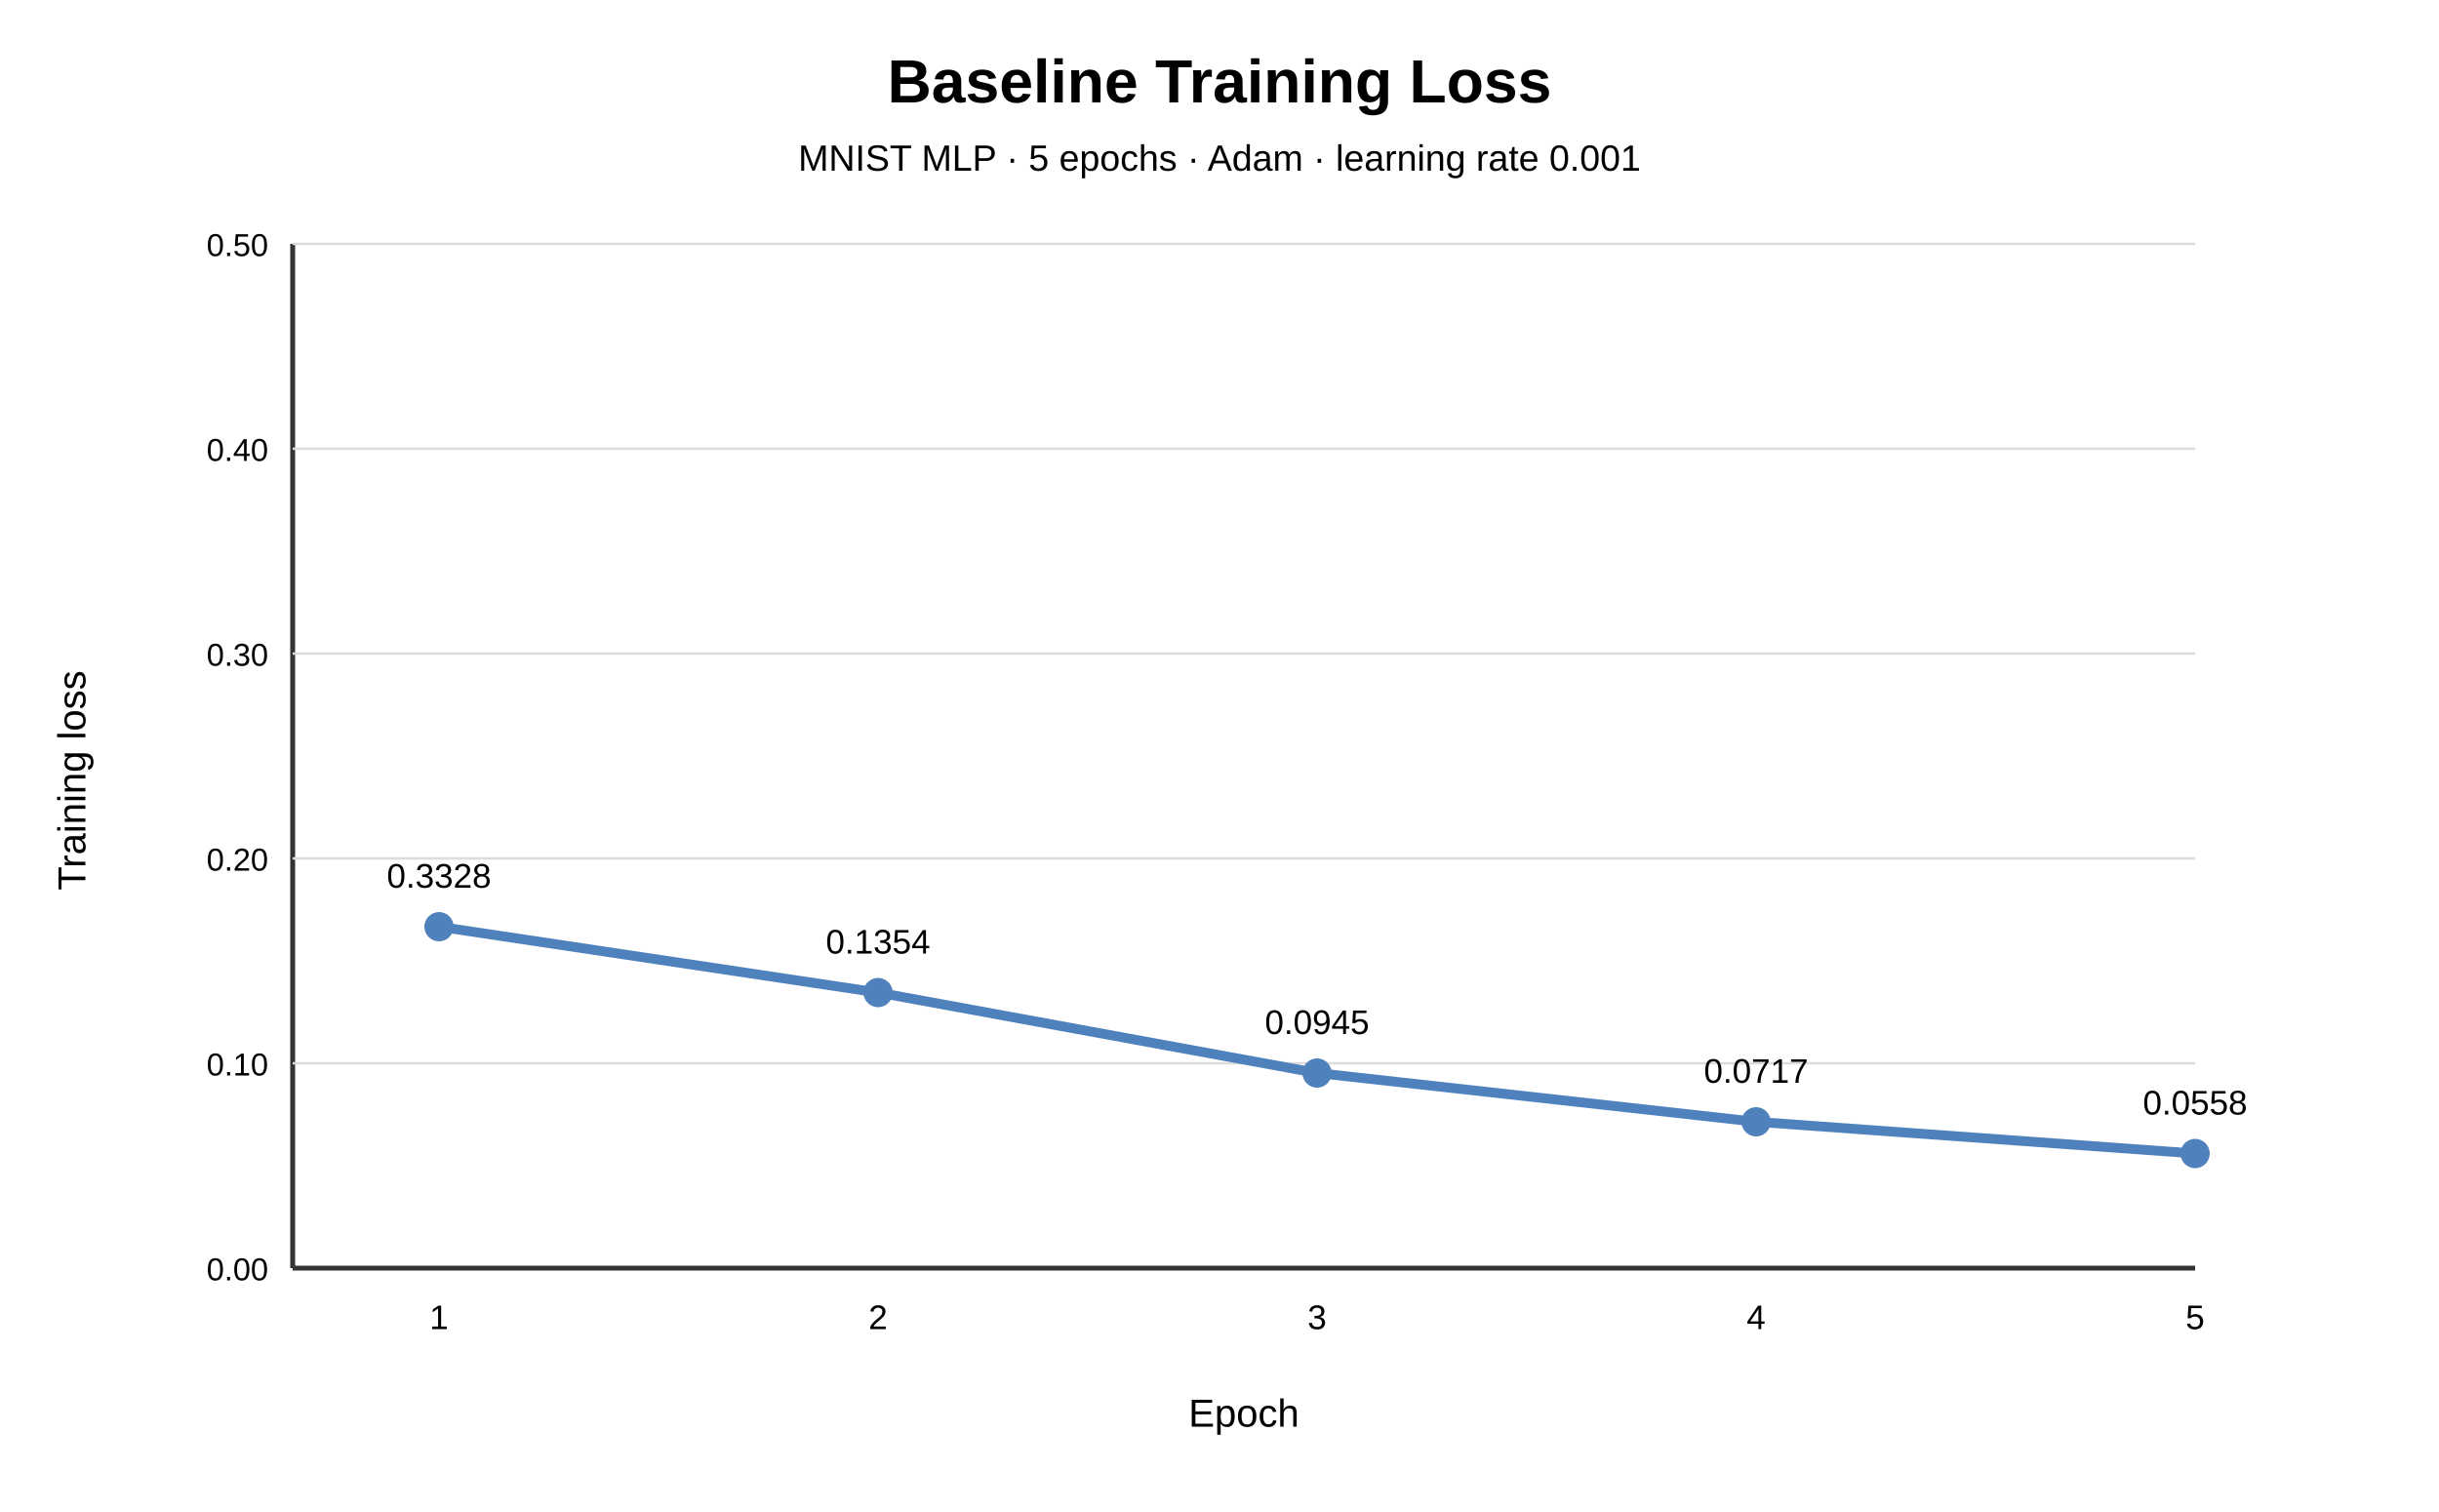
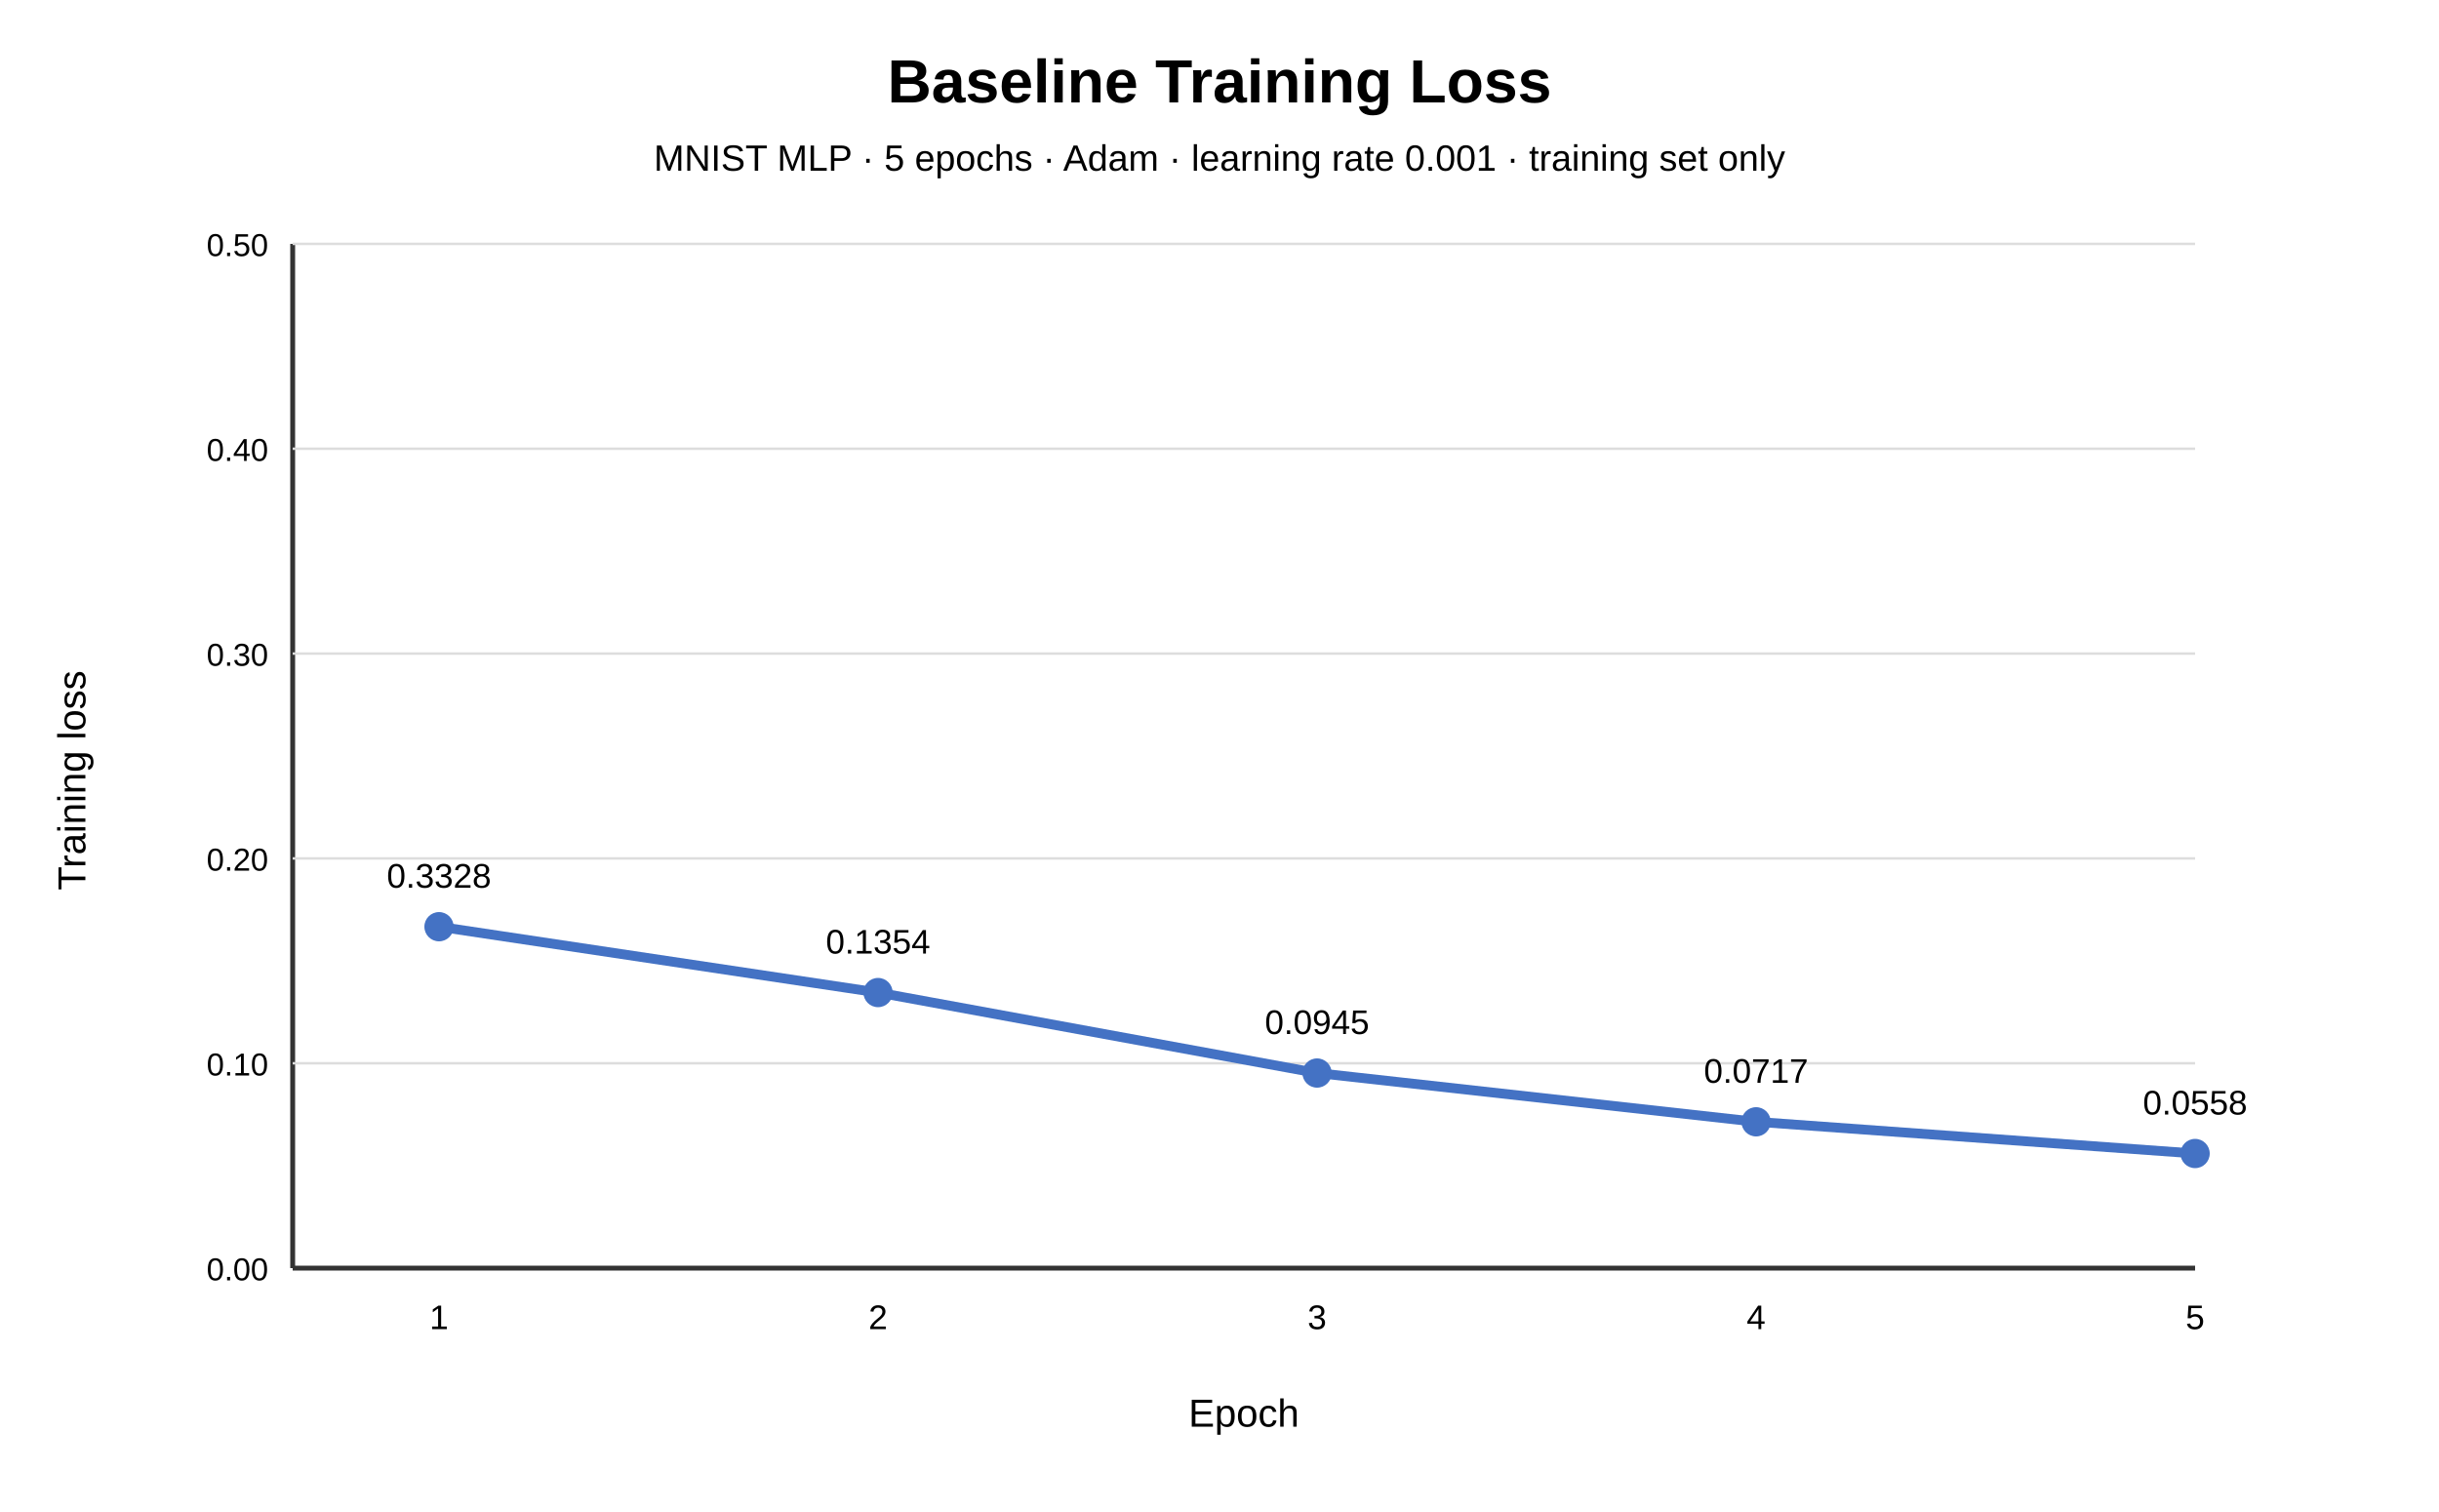
<svg xmlns="http://www.w3.org/2000/svg" width="1000" height="620" viewBox="0 0 1000 620">
  <rect width="1000" height="620" fill="white" />
  <text x="500" y="42" text-anchor="middle" font-family="Arial" font-size="25" font-weight="bold">Baseline Training Loss</text>
-   <text x="500" y="70" text-anchor="middle" font-family="Arial" font-size="15">MNIST MLP · 5 epochs · Adam · learning rate 0.001</text>
+   <text x="500" y="70" text-anchor="middle" font-family="Arial" font-size="15">MNIST MLP · 5 epochs · Adam · learning rate 0.001 · training set only</text>
  <line x1="120" y1="520" x2="900" y2="520" stroke="#333" stroke-width="2" />
  <line x1="120" y1="100" x2="120" y2="520" stroke="#333" stroke-width="2" />
  <g stroke="#ddd">
    <line x1="120" y1="436" x2="900" y2="436" />
    <line x1="120" y1="352" x2="900" y2="352" />
    <line x1="120" y1="268" x2="900" y2="268" />
    <line x1="120" y1="184" x2="900" y2="184" />
    <line x1="120" y1="100" x2="900" y2="100" />
  </g>
  <g font-family="Arial" font-size="13" text-anchor="end">
    <text x="110" y="525">0.00</text>
    <text x="110" y="441">0.10</text>
    <text x="110" y="357">0.20</text>
    <text x="110" y="273">0.30</text>
    <text x="110" y="189">0.40</text>
    <text x="110" y="105">0.50</text>
  </g>
-   <polyline points="180,380 360,407 540,440 720,460 900,473" fill="none" stroke="#4f81bd" stroke-width="4" />
-   <g fill="#4f81bd">
+   <polyline points="180,380 360,407 540,440 720,460 900,473" fill="none" stroke="#4472C4" stroke-width="4" />
+   <g fill="#4472C4">
    <circle cx="180" cy="380" r="6" />
    <circle cx="360" cy="407" r="6" />
    <circle cx="540" cy="440" r="6" />
    <circle cx="720" cy="460" r="6" />
    <circle cx="900" cy="473" r="6" />
  </g>
  <g font-family="Arial" font-size="14" text-anchor="middle">
    <text x="180" y="364">0.3328</text>
    <text x="360" y="391">0.1354</text>
    <text x="540" y="424">0.0945</text>
    <text x="720" y="444">0.0717</text>
    <text x="900" y="457">0.0558</text>
    <text x="180" y="545">1</text>
    <text x="360" y="545">2</text>
    <text x="540" y="545">3</text>
    <text x="720" y="545">4</text>
    <text x="900" y="545">5</text>
  </g>
  <text x="510" y="585" text-anchor="middle" font-family="Arial" font-size="16">Epoch</text>
  <text x="35" y="320" transform="rotate(-90 35 320)" text-anchor="middle" font-family="Arial" font-size="16">Training loss</text>
</svg>
